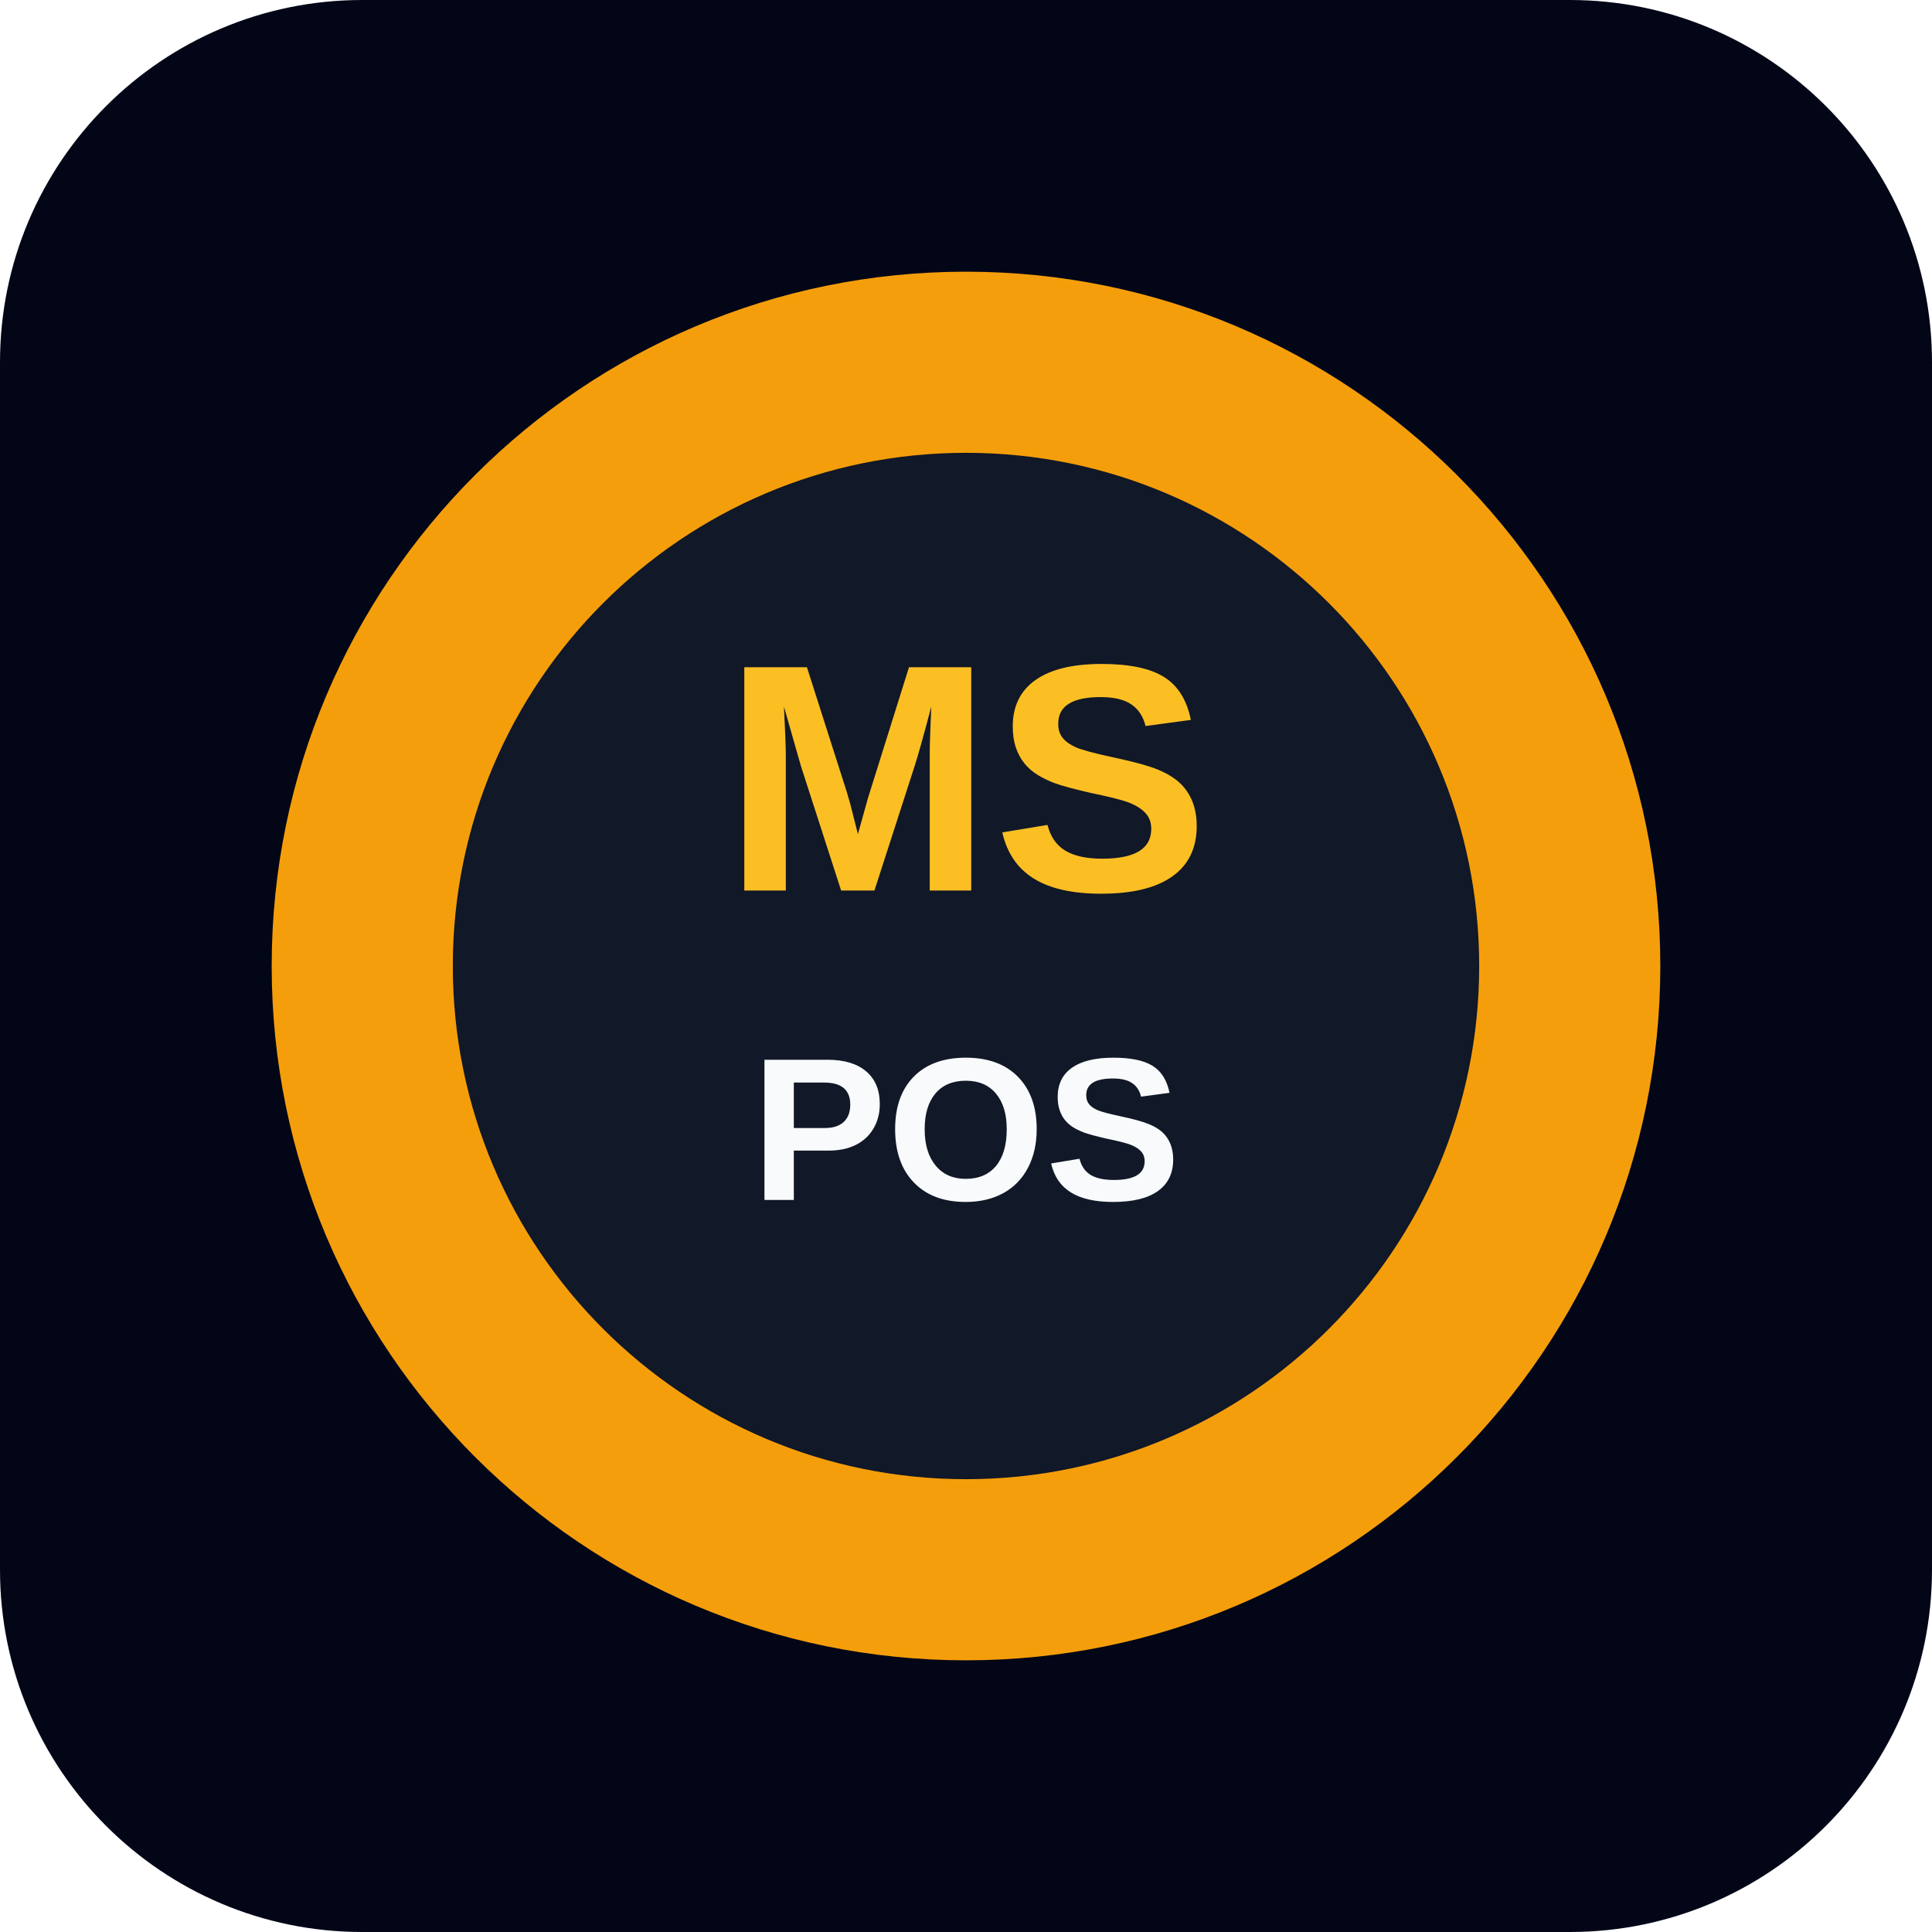
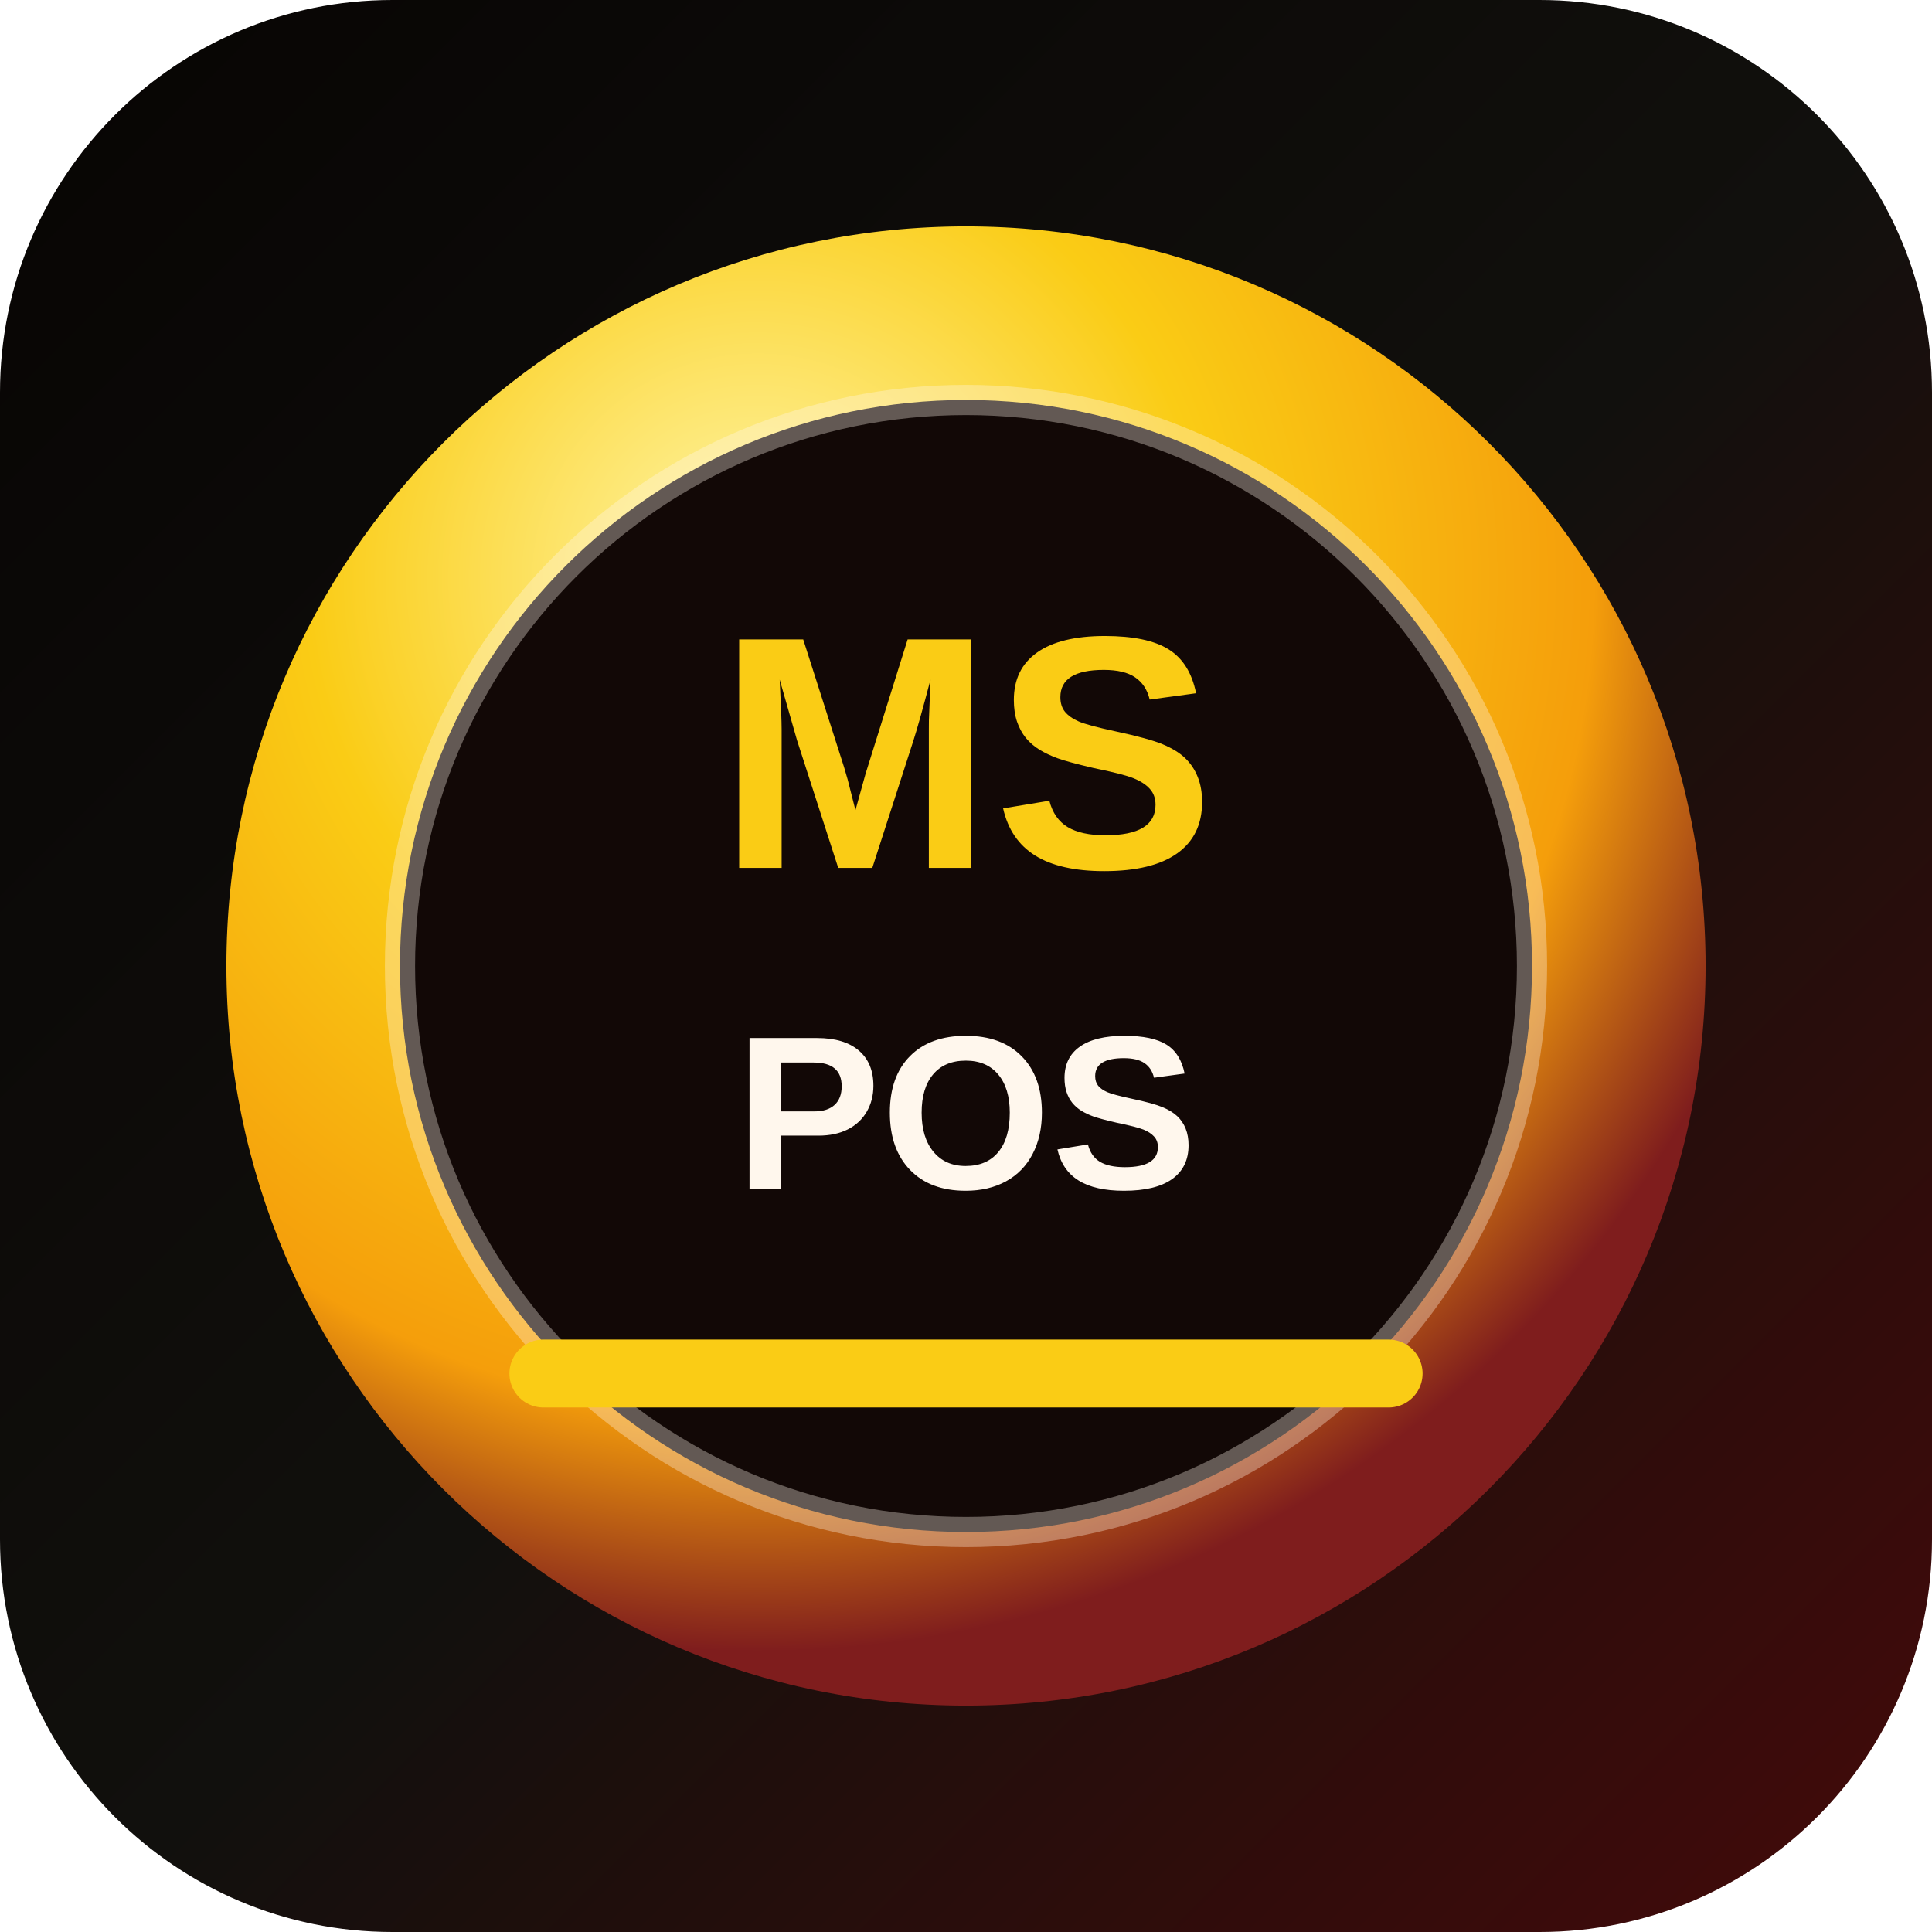
<svg xmlns="http://www.w3.org/2000/svg" viewBox="0 0 512 512">
-   <rect width="512" height="512" rx="96" fill="#020617" />
-   <circle cx="256" cy="256" r="184" fill="#f59e0b" />
-   <circle cx="256" cy="256" r="136" fill="#111827" />
-   <text x="256" y="236" text-anchor="middle" font-family="Arial, sans-serif" font-size="86" font-weight="900" fill="#fbbf24">MS</text>
-   <text x="256" y="318" text-anchor="middle" font-family="Arial, sans-serif" font-size="54" font-weight="800" fill="#f8fafc">POS</text>
+   <defs>
+     <radialGradient id="gold" cx="36%" cy="24%" r="72%">
+       <stop offset="0%" stop-color="#fff7ad" />
+       <stop offset="42%" stop-color="#facc15" />
+       <stop offset="78%" stop-color="#f59e0b" />
+       <stop offset="100%" stop-color="#7f1d1d" />
+     </radialGradient>
+     <linearGradient id="dark" x1="0" y1="0" x2="1" y2="1">
+       <stop offset="0%" stop-color="#070403" />
+       <stop offset="52%" stop-color="#11100d" />
+       <stop offset="100%" stop-color="#450a0a" />
+     </linearGradient>
+   </defs>
+   <rect width="512" height="512" rx="104" fill="url(#dark)" />
+   <circle cx="256" cy="256" r="196" fill="url(#gold)" />
+   <circle cx="256" cy="256" r="150" fill="#120806" stroke="#fff7ed" stroke-opacity="0.34" stroke-width="8" />
+   <text x="256" y="230" text-anchor="middle" font-family="Arial, sans-serif" font-size="88" font-weight="900" fill="#facc15">MS</text>
+   <text x="256" y="315" text-anchor="middle" font-family="Arial, sans-serif" font-size="58" font-weight="900" fill="#fff7ed">POS</text>
+   <path d="M144 364h224" stroke="#facc15" stroke-width="18" stroke-linecap="round" />
</svg>
